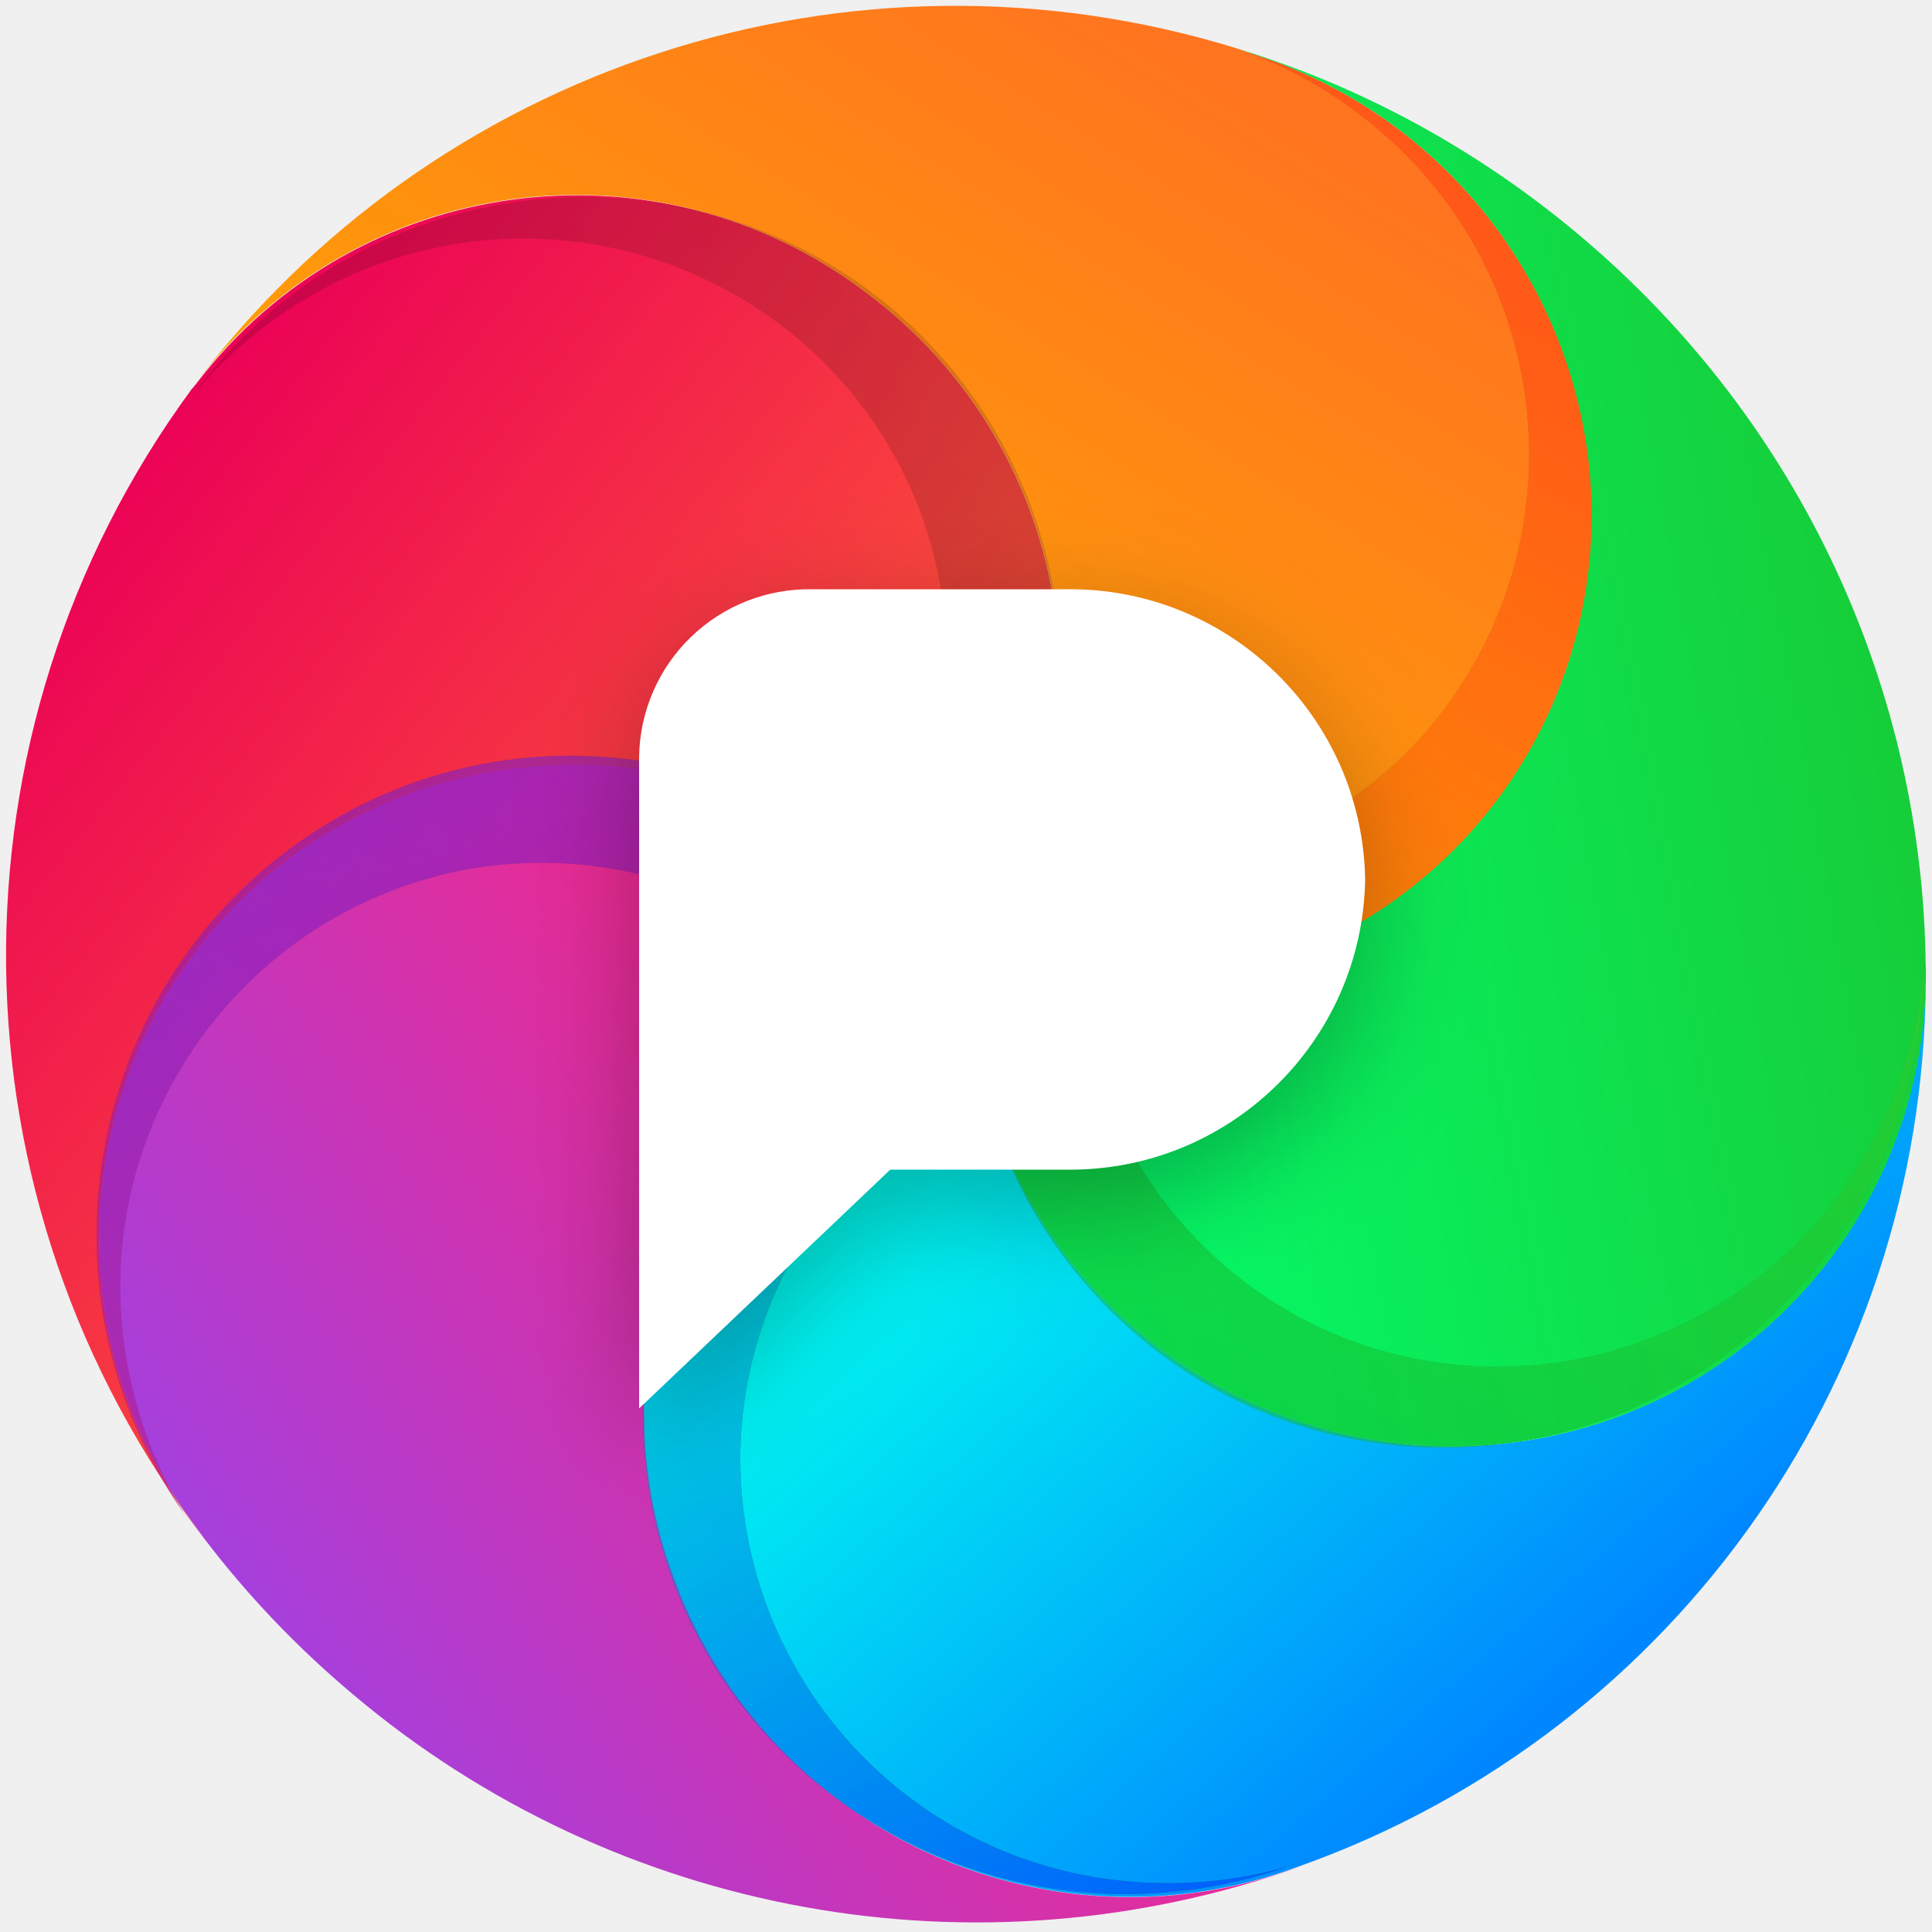
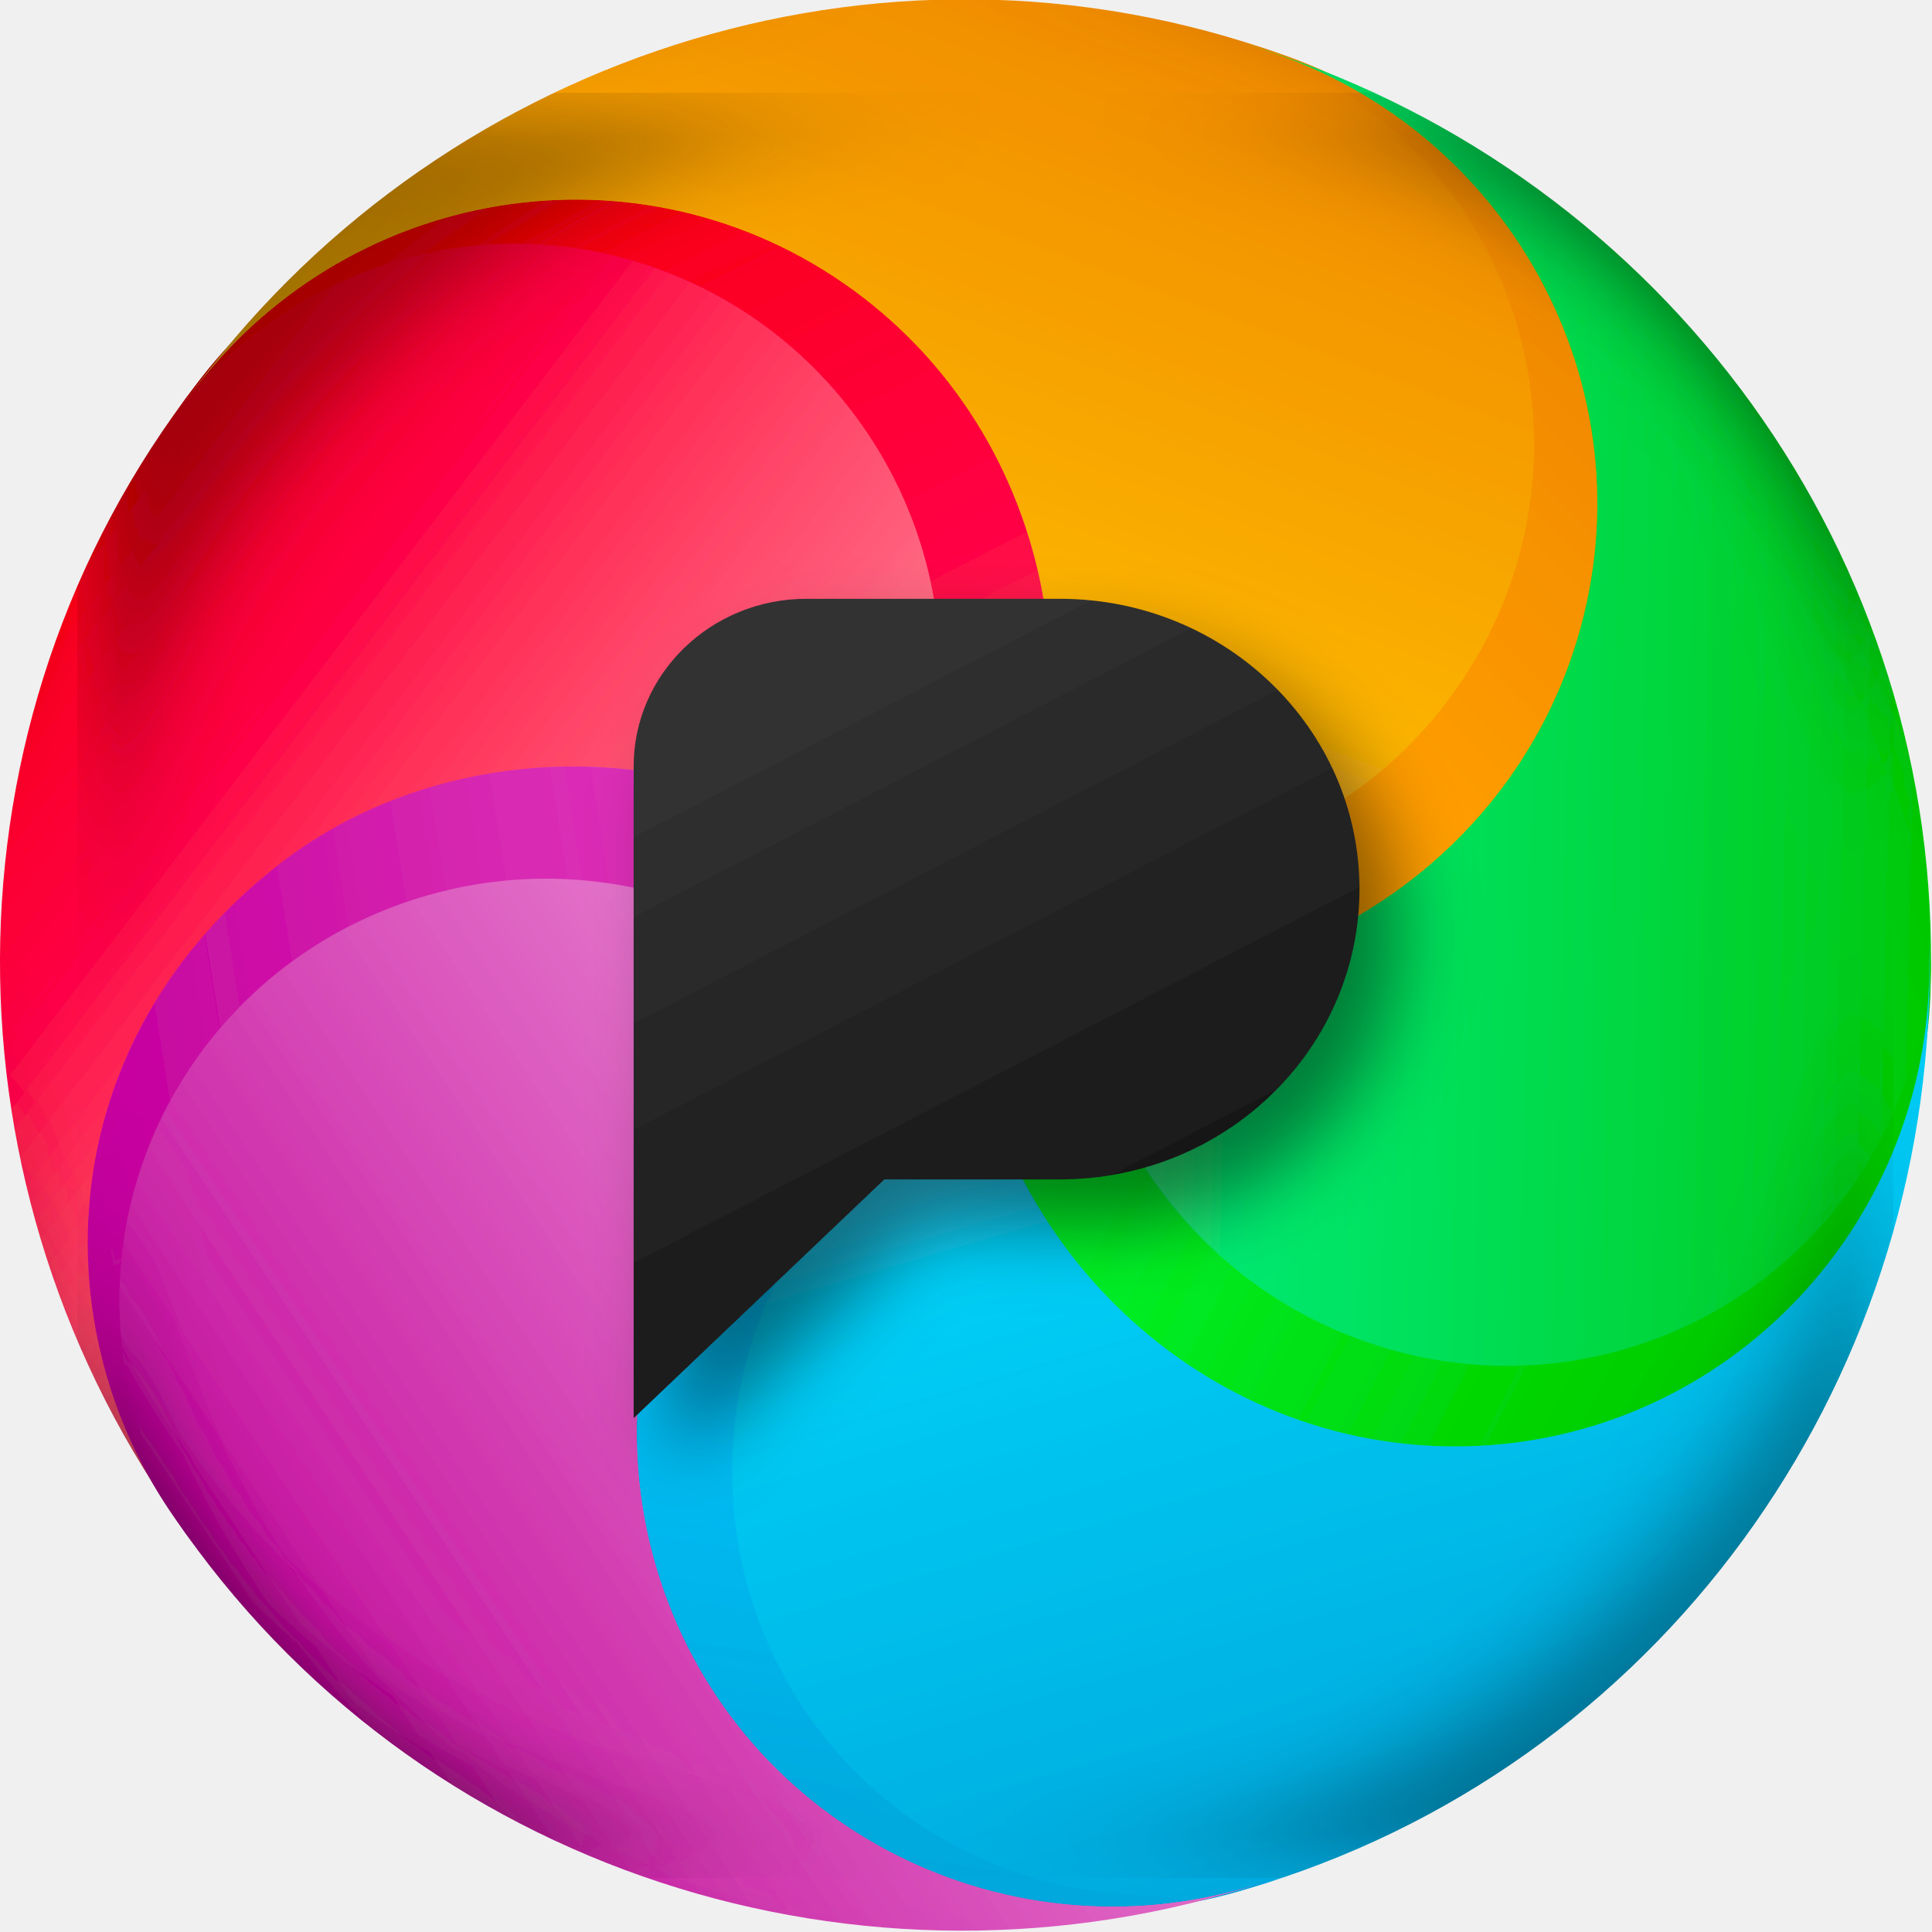
- <svg xmlns="http://www.w3.org/2000/svg" xmlns:xlink="http://www.w3.org/1999/xlink" width="50" height="50">
+ <svg xmlns="http://www.w3.org/2000/svg" xmlns:xlink="http://www.w3.org/1999/xlink" version="1.1" width="50" height="50">
  <defs>
-     <path id="a" d="M0 .11h50v49.78H0z" />
-     <linearGradient x1="100%" y1="55.81%" x2="0%" y2="60.12%" id="c">
-       <stop stop-color="#FF5C34" offset="0%" />
-       <stop stop-color="#EB0256" offset="100%" />
+     <path id="drop_shape" d="M 25,25 C 20.778,19.646 13.003,18.371 7.477,22.361 1.952,26.351 0.768,34.096 4.834,39.658 l 0.308,0.421 C -1.489,31.406 -1.815,19.241 4.795,10.326 l 0.118,-0.156 C 9.008,4.727 16.349,3.192 22.245,7.492 27.816,11.555 29.095,19.557 24.999,24.999 Z" />
+     <path id="drop_seam" d="M 4.651,10.522 5.052,9.983 C 8.636,5.161 15.79,3.034 22.059,7.313 27.424,10.976 29.394,19.24 24.999,25.003 24.356,24.172 23.694,23.538 22.975,22.942 24.83,19.455 24.872,15.024 22.61,11.454 19.309,6.244 12.487,4.741 7.372,8.098 c -1.093,0.717 -2.054,1.542 -2.803,2.535 z" />
+     <path id="center_logo_shape" d="m 22.886,30.523 h 4.545 c 4.281,0 7.752,-3.364 7.752,-7.513 0,-4.149 -3.471,-7.513 -7.752,-7.513 h -6.56 c -2.47,0 -4.472,1.941 -4.472,4.334 v 16.87 z" />
+     <linearGradient id="drop_shape_red_gradient" gradientTransform="rotate(45 0.5 0.5)">
+       <stop stop-color="#ea0d30" offset="0" />
+       <stop stop-color="#fbafbb" offset="1" />
    </linearGradient>
-     <linearGradient x1="33.09%" y1="100%" x2="68.99%" y2="15.31%" id="d">
-       <stop stop-color="#A63FDB" offset="0%" />
-       <stop stop-color="#FF257E" offset="100%" />
+     <linearGradient id="drop_seam_red_gradient" gradientTransform="rotate(60 0.5 0.5)">
+       <stop stop-color="#ea0d30" offset="0" />
+       <stop stop-color="#f54a65" offset="1" />
    </linearGradient>
-     <linearGradient x1="14.72%" y1="50%" x2="94.32%" y2="67.53%" id="e">
-       <stop stop-color="#00FFF0" offset="0%" />
-       <stop stop-color="#0087FF" offset="100%" />
+     <linearGradient id="drop_shape_yellow_gradient" gradientTransform="rotate(45 0.5 0.5)">
+       <stop stop-color="#e58d00" offset="0" />
+       <stop stop-color="#ffd899" offset="1" />
    </linearGradient>
-     <linearGradient x1="81.23%" y1="10.01%" x2="20.82%" y2="74.49%" id="f">
-       <stop stop-color="#17C934" offset="0%" />
-       <stop stop-color="#03FF6E" offset="100%" />
+     <linearGradient id="drop_seam_yellow_gradient" gradientTransform="rotate(60 0.5 0.5)">
+       <stop stop-color="#e58d00" offset="0" />
+       <stop stop-color="#ffaf2e" offset="1" />
    </linearGradient>
-     <linearGradient x1="50%" y1="111.91%" x2="30.56%" y2="0%" id="g">
-       <stop stop-color="#FFB000" offset="0%" />
-       <stop stop-color="#FF7725" offset="100%" />
+     <linearGradient id="drop_shape_green_gradient" gradientTransform="rotate(45 0.5 0.5)">
+       <stop stop-color="#0bc346" offset="0" />
+       <stop stop-color="#89f8ac" offset="1" />
    </linearGradient>
-     <path d="M25.88 24.66A12.43 12.43 0 0 0 12.76 13 12.39 12.39 0 0 0 .94 25.95l.01.2A24.67 24.67 0 0 1 16 2l.53-.2c6.39-2.56 13.67.5 16.25 6.81s-.5 13.5-6.9 16.05z" id="h" />
-     <path d="M16.34 1.87l.19-.07c6.39-2.56 13.67.5 16.25 6.81s-.5 13.5-6.9 16.05c-.05-1-.23-1.98-.5-2.9a10.9 10.9 0 0 0 5.75-9.6A11 11 0 0 0 20.06 1.25c-1.3 0-2.56.22-3.72.63z" id="i" />
-     <linearGradient x1="-81.36%" y1="59.62%" x2="121.42%" y2="72.06%" id="j">
-       <stop stop-color="#9EE85D" offset="0%" />
-       <stop stop-color="#0ED061" offset="100%" />
+     <linearGradient id="drop_seam_green_gradient" gradientTransform="rotate(60 0.5 0.5)">
+       <stop stop-color="#0bc346" offset="0" />
+       <stop stop-color="#23f365" offset="1" />
    </linearGradient>
-     <path d="M28.38 9.27l.19-.07c6.39-2.56 13.67.5 16.25 6.81s-.5 13.5-6.9 16.05c-.05-1-.23-1.98-.5-2.9a10.9 10.9 0 0 0 5.75-9.6A11 11 0 0 0 32.1 8.65c-1.3 0-2.56.22-3.72.63z" id="k" />
-     <linearGradient x1="45.51%" y1="116.82%" x2="0%" y2="-4.04%" id="l">
-       <stop stop-color="#21EFE3" offset="0%" />
-       <stop stop-color="#2598FF" offset="100%" />
+     <linearGradient id="drop_shape_blue_gradient" gradientTransform="rotate(45 0.5 0.5)">
+       <stop stop-color="#00a6d4" offset="0" />
+       <stop stop-color="#88e5ff" offset="1" />
    </linearGradient>
-     <path d="M25.14 22.73l.18-.07c6.4-2.55 13.67.5 16.25 6.81 2.59 6.32-.5 13.5-6.9 16.06a11.97 11.97 0 0 0-.5-2.9 10.9 10.9 0 0 0 5.75-9.6A11 11 0 0 0 28.86 22.1c-1.3 0-2.56.22-3.72.63z" id="m" />
-     <linearGradient x1="100%" y1="58.21%" x2="-89.65%" y2="74.32%" id="n">
-       <stop stop-color="#A63FDB" offset="0%" />
-       <stop stop-color="#FF257E" offset="100%" />
+     <linearGradient id="drop_seam_blue_gradient" gradientTransform="rotate(60 0.5 0.5)">
+       <stop stop-color="#00a6d4" offset="0" />
+       <stop stop-color="#1dceff" offset="1" />
    </linearGradient>
-     <path d="M10.65 23.76l.2-.07c6.38-2.55 13.66.5 16.24 6.81 2.59 6.32-.5 13.5-6.9 16.06-.05-1-.22-1.98-.5-2.9a10.9 10.9 0 0 0 5.75-9.6 11 11 0 0 0-11.06-10.93c-1.31 0-2.56.22-3.73.63z" id="o" />
-     <path d="M5.55 10.7l.18-.08c6.4-2.55 13.67.5 16.26 6.82a12.28 12.28 0 0 1-6.9 16.05c-.06-1-.23-1.98-.51-2.9a10.9 10.9 0 0 0 5.75-9.6A11 11 0 0 0 9.27 10.06c-1.3 0-2.56.23-3.72.64z" id="p" />
-     <path d="M35.63 42.37h4.55a7.64 7.64 0 0 0 7.75-7.51 7.64 7.64 0 0 0-7.75-7.51h-6.56a4.4 4.4 0 0 0-4.48 4.33v16.87l6.5-6.18z" id="r" />
-     <filter x="-26.6%" y="-18.9%" width="153.2%" height="147.2%" filterUnits="objectBoundingBox" id="q">
-       <feOffset dy="1" in="SourceAlpha" result="shadowOffsetOuter1" />
-       <feGaussianBlur stdDeviation="1.5" in="shadowOffsetOuter1" result="shadowBlurOuter1" />
-       <feColorMatrix values="0 0 0 0 0 0 0 0 0 0 0 0 0 0 0 0 0 0 0.299 0" in="shadowBlurOuter1" />
+     <linearGradient id="drop_shape_purple_gradient" gradientTransform="rotate(45 0.5 0.5)">
+       <stop stop-color="#b92896" offset="0" />
+       <stop stop-color="#eca8dc" offset="1" />
+     </linearGradient>
+     <linearGradient id="drop_seam_purple_gradient" gradientTransform="rotate(60 0.5 0.5)">
+       <stop stop-color="#b92896" offset="0" />
+       <stop stop-color="#d94fb8" offset="1" />
+     </linearGradient>
+     <linearGradient id="center_logo_dark_gradient" gradientTransform="rotate(65 0.5 0.5)">
+       <stop stop-color="#333" offset="0" />
+       <stop stop-color="#111" offset="1" />
+     </linearGradient>
+     <rect id="glitch_rect_1" x="2" y="14" width="10" height="10" />
+     <rect id="glitch_rect_2" x="6" y="32" width="38" height="20" />
+     <rect id="glitch_rect_3" x="24" y="2" width="28" height="24" />
+     <filter id="outset_shadow" x="-2" y="-2" width="4" height="4">
+       <feFlood flood-color="#0007" />
+       <feComposite operator="in" in2="SourceAlpha" in="shadowOffset" />
+       <feGaussianBlur stdDeviation="1" />
+       <feOffset result="shadowOffset" in="shadowOffset" dx="1" dy="1.2" />
+       <feComposite operator="over" in2="shadowOffset" in="SourceGraphic" />
+     </filter>
+     <filter id="inset_shadow">
+       <feFlood flood-color="#0009" />
+       <feComposite operator="out" in2="SourceAlpha" in="shadowOffset" />
+       <feGaussianBlur stdDeviation="1.2" />
+       <feOffset result="shadowOffset" in="shadowOffset" dx="2" dy="2.4" />
+       <feFlood flood-color="#0009" />
+       <feComposite operator="out" in2="SourceAlpha" in="lightOffset" />
+       <feGaussianBlur stdDeviation="1.2" />
+       <feOffset result="lightOffset" in="lightOffset" dx="-1" dy="-1.4" />
+       <feComposite operator="atop" in2="SourceGraphic" in="shadowOffset" />
+       <feComposite operator="atop" in2="result" in="lightOffset" />
+       <feColorMatrix type="saturate" in="result" values="1.2" />
    </filter>
  </defs>
-   <g fill="none" fill-rule="evenodd">
-     <mask id="b" fill="#fff">
-       <use xlink:href="#a" />
-     </mask>
-     <g mask="url(#b)">
-       <path d="M25.88 24.66a12.5 12.5 0 0 0-15.13 8.99 12.32 12.32 0 0 0 9.09 14.94l.5.13A24.77 24.77 0 0 1 .96 26.15v-.2A12.39 12.39 0 0 1 12.74 13a12.43 12.43 0 0 1 13.13 11.67z" fill="url(#c)" transform="rotate(40 25.03 23.6)" />
-       <path d="M25.88 24.66a12.25 12.25 0 0 0 4.27 16.93 12.57 12.57 0 0 0 17.13-4.22l.24-.39a25.02 25.02 0 0 1-21.64 12.35c-1.9 0-3.75-.21-5.53-.61l-.51-.13a12.32 12.32 0 0 1-9.1-14.94 12.5 12.5 0 0 1 15.14-8.99z" fill="url(#d)" transform="rotate(40 25.03 23.6)" />
-       <path d="M25.88 24.66a12.6 12.6 0 0 0 17.59 1.52A12.23 12.23 0 0 0 45 8.81l-.1-.12a24.39 24.39 0 0 1 2.6 28.29l-.23.39a12.57 12.57 0 0 1-17.13 4.22 12.25 12.25 0 0 1-4.27-16.93z" fill="url(#e)" transform="rotate(40 25.03 23.6)" />
-       <path d="M25.88 24.66a12.28 12.28 0 0 0 6.9-16.05A12.54 12.54 0 0 0 16.53 1.8L16 2c3.03-1.29 6.37-2 9.88-2 7.62 0 14.45 3.37 19.03 8.7l.1.11c4.43 5.22 3.74 13-1.54 17.37a12.6 12.6 0 0 1-17.59-1.52z" fill="url(#f)" transform="rotate(40 25.03 23.6)" />
-       <g fill="url(#g)" transform="rotate(40 25.03 23.6)">
-         <use xlink:href="#h" />
-         <use fill-opacity=".1" style="mix-blend-mode:multiply" xlink:href="#h" />
+   <g id="logo">
+     <g id="wheel_filter" filter="url(#inset_shadow)">
+       <g id="wheel">
+         <g id="drop_red" transform="rotate(0,25,25)">
+           <use id="drop_shape_red" xlink:href="#drop_shape" fill="url(#drop_shape_red_gradient)" />
+           <use id="drop_seam_red" xlink:href="#drop_seam" fill="url(#drop_seam_red_gradient)" />
+         </g>
+         <g id="drop_yellow" transform="rotate(72,25,25)">
+           <use id="drop_shape_yellow" xlink:href="#drop_shape" fill="url(#drop_shape_yellow_gradient)" />
+           <use id="drop_seam_yellow" xlink:href="#drop_seam" fill="url(#drop_seam_yellow_gradient)" />
+         </g>
+         <g id="drop_green" transform="rotate(144,25,25)">
+           <use id="drop_shape_green" xlink:href="#drop_shape" fill="url(#drop_shape_green_gradient)" />
+           <use id="drop_seam_green" xlink:href="#drop_seam" fill="url(#drop_seam_green_gradient)" />
+         </g>
+         <g id="drop_blue" transform="rotate(216,25,25)">
+           <use id="drop_shape_blue" xlink:href="#drop_shape" fill="url(#drop_shape_blue_gradient)" />
+           <use id="drop_seam_blue" xlink:href="#drop_seam" fill="url(#drop_seam_blue_gradient)" />
+         </g>
+         <g id="drop_purple" transform="rotate(288,25,25)">
+           <use id="drop_shape_purple" xlink:href="#drop_shape" fill="url(#drop_shape_purple_gradient)" />
+           <use id="drop_seam_purple" xlink:href="#drop_seam" fill="url(#drop_seam_purple_gradient)" />
+         </g>
      </g>
-       <g opacity=".5" transform="rotate(40 25.03 23.6)">
-         <use fill="url(#g)" xlink:href="#i" />
-         <use fill-opacity=".5" fill="#000" style="mix-blend-mode:overlay" xlink:href="#i" />
-       </g>
-       <g opacity=".54" transform="rotate(112 33.87 24.23)">
-         <use fill="url(#j)" xlink:href="#k" />
-         <use fill-opacity=".5" fill="#000" style="mix-blend-mode:overlay" xlink:href="#k" />
-       </g>
-       <g opacity=".56" transform="rotate(-177 29.6 35.4)">
-         <use fill="url(#l)" xlink:href="#m" />
-         <use fill="#000" style="mix-blend-mode:overlay" xlink:href="#m" />
-       </g>
-       <g opacity=".58" transform="rotate(-103 13.95 33.85)">
-         <use fill="url(#n)" xlink:href="#o" />
-         <use fill-opacity=".5" fill="#000" style="mix-blend-mode:overlay" xlink:href="#o" />
-       </g>
-       <g opacity=".18" transform="rotate(-31 4.44 11.5)">
-         <use fill="url(#c)" xlink:href="#p" />
-         <use fill-opacity=".77" fill="#000" style="mix-blend-mode:multiply" xlink:href="#p" />
-       </g>
-       <g fill-rule="nonzero" transform="translate(-12.6 -12.1)">
-         <use fill="#000" filter="url(#q)" xlink:href="#r" />
-         <use fill="#FFF" xlink:href="#r" />
-       </g>
+     </g>
+     <g id="center_logo">
+       <use id="center_logo_use" xlink:href="#center_logo_shape" style="fill:url(#center_logo_dark_gradient);filter:url(#outset_shadow)" />
    </g>
  </g>
</svg>
